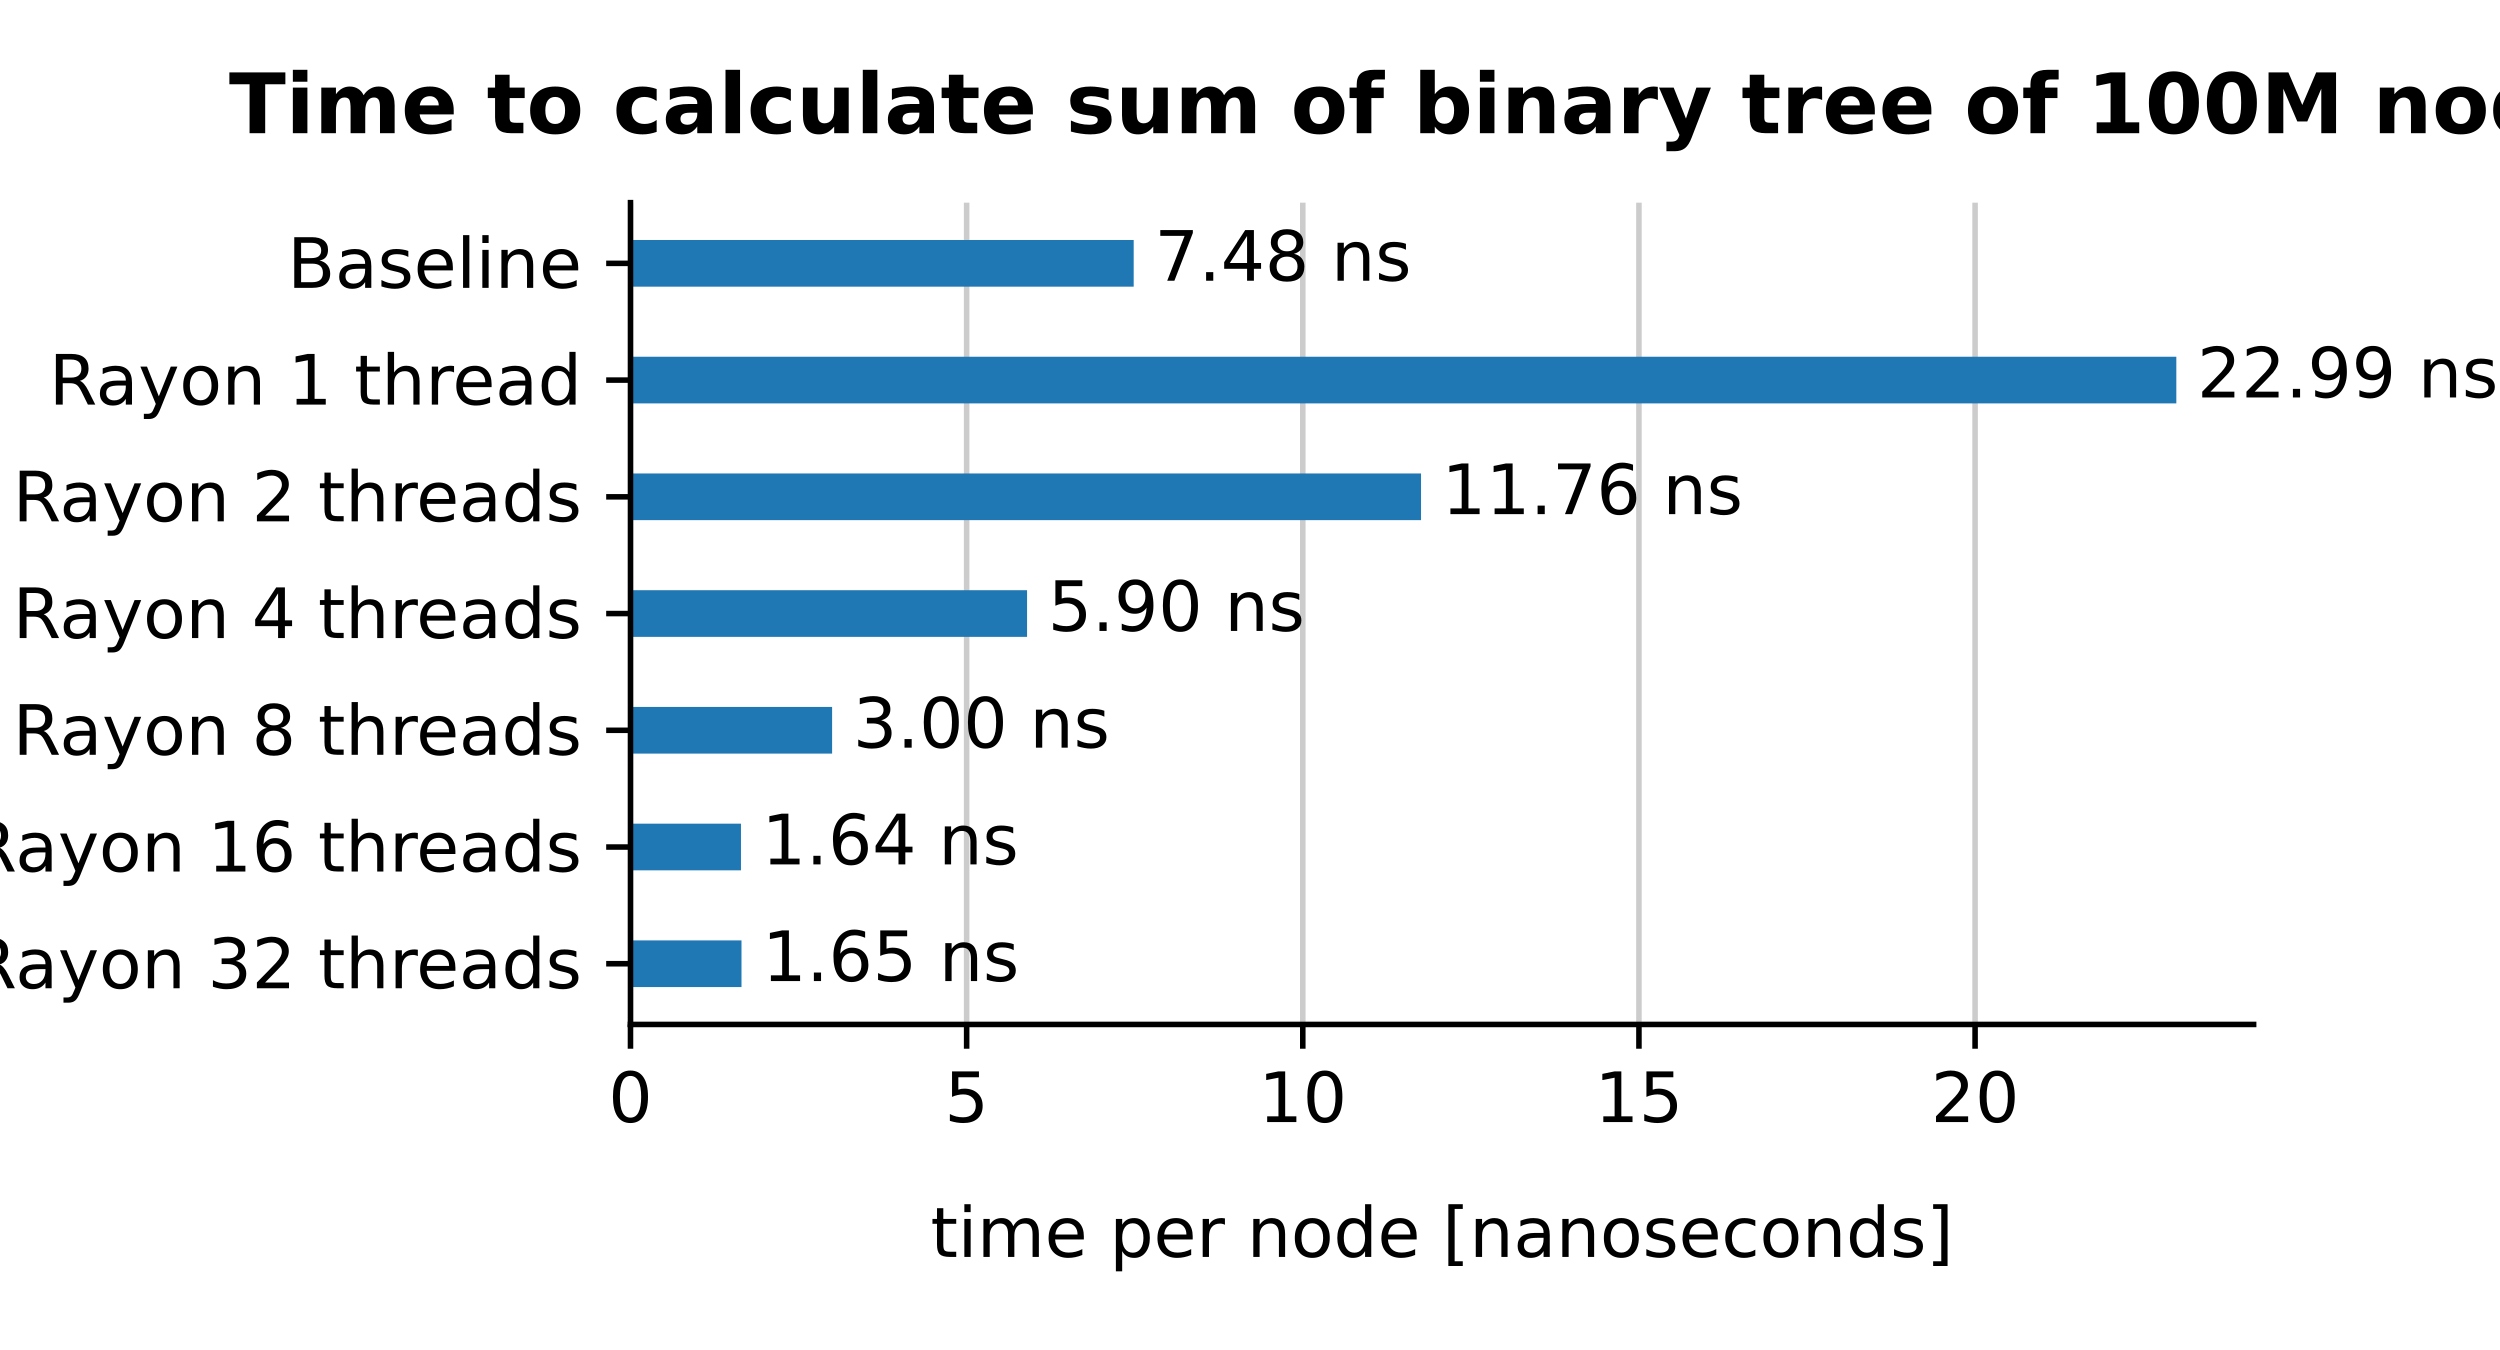
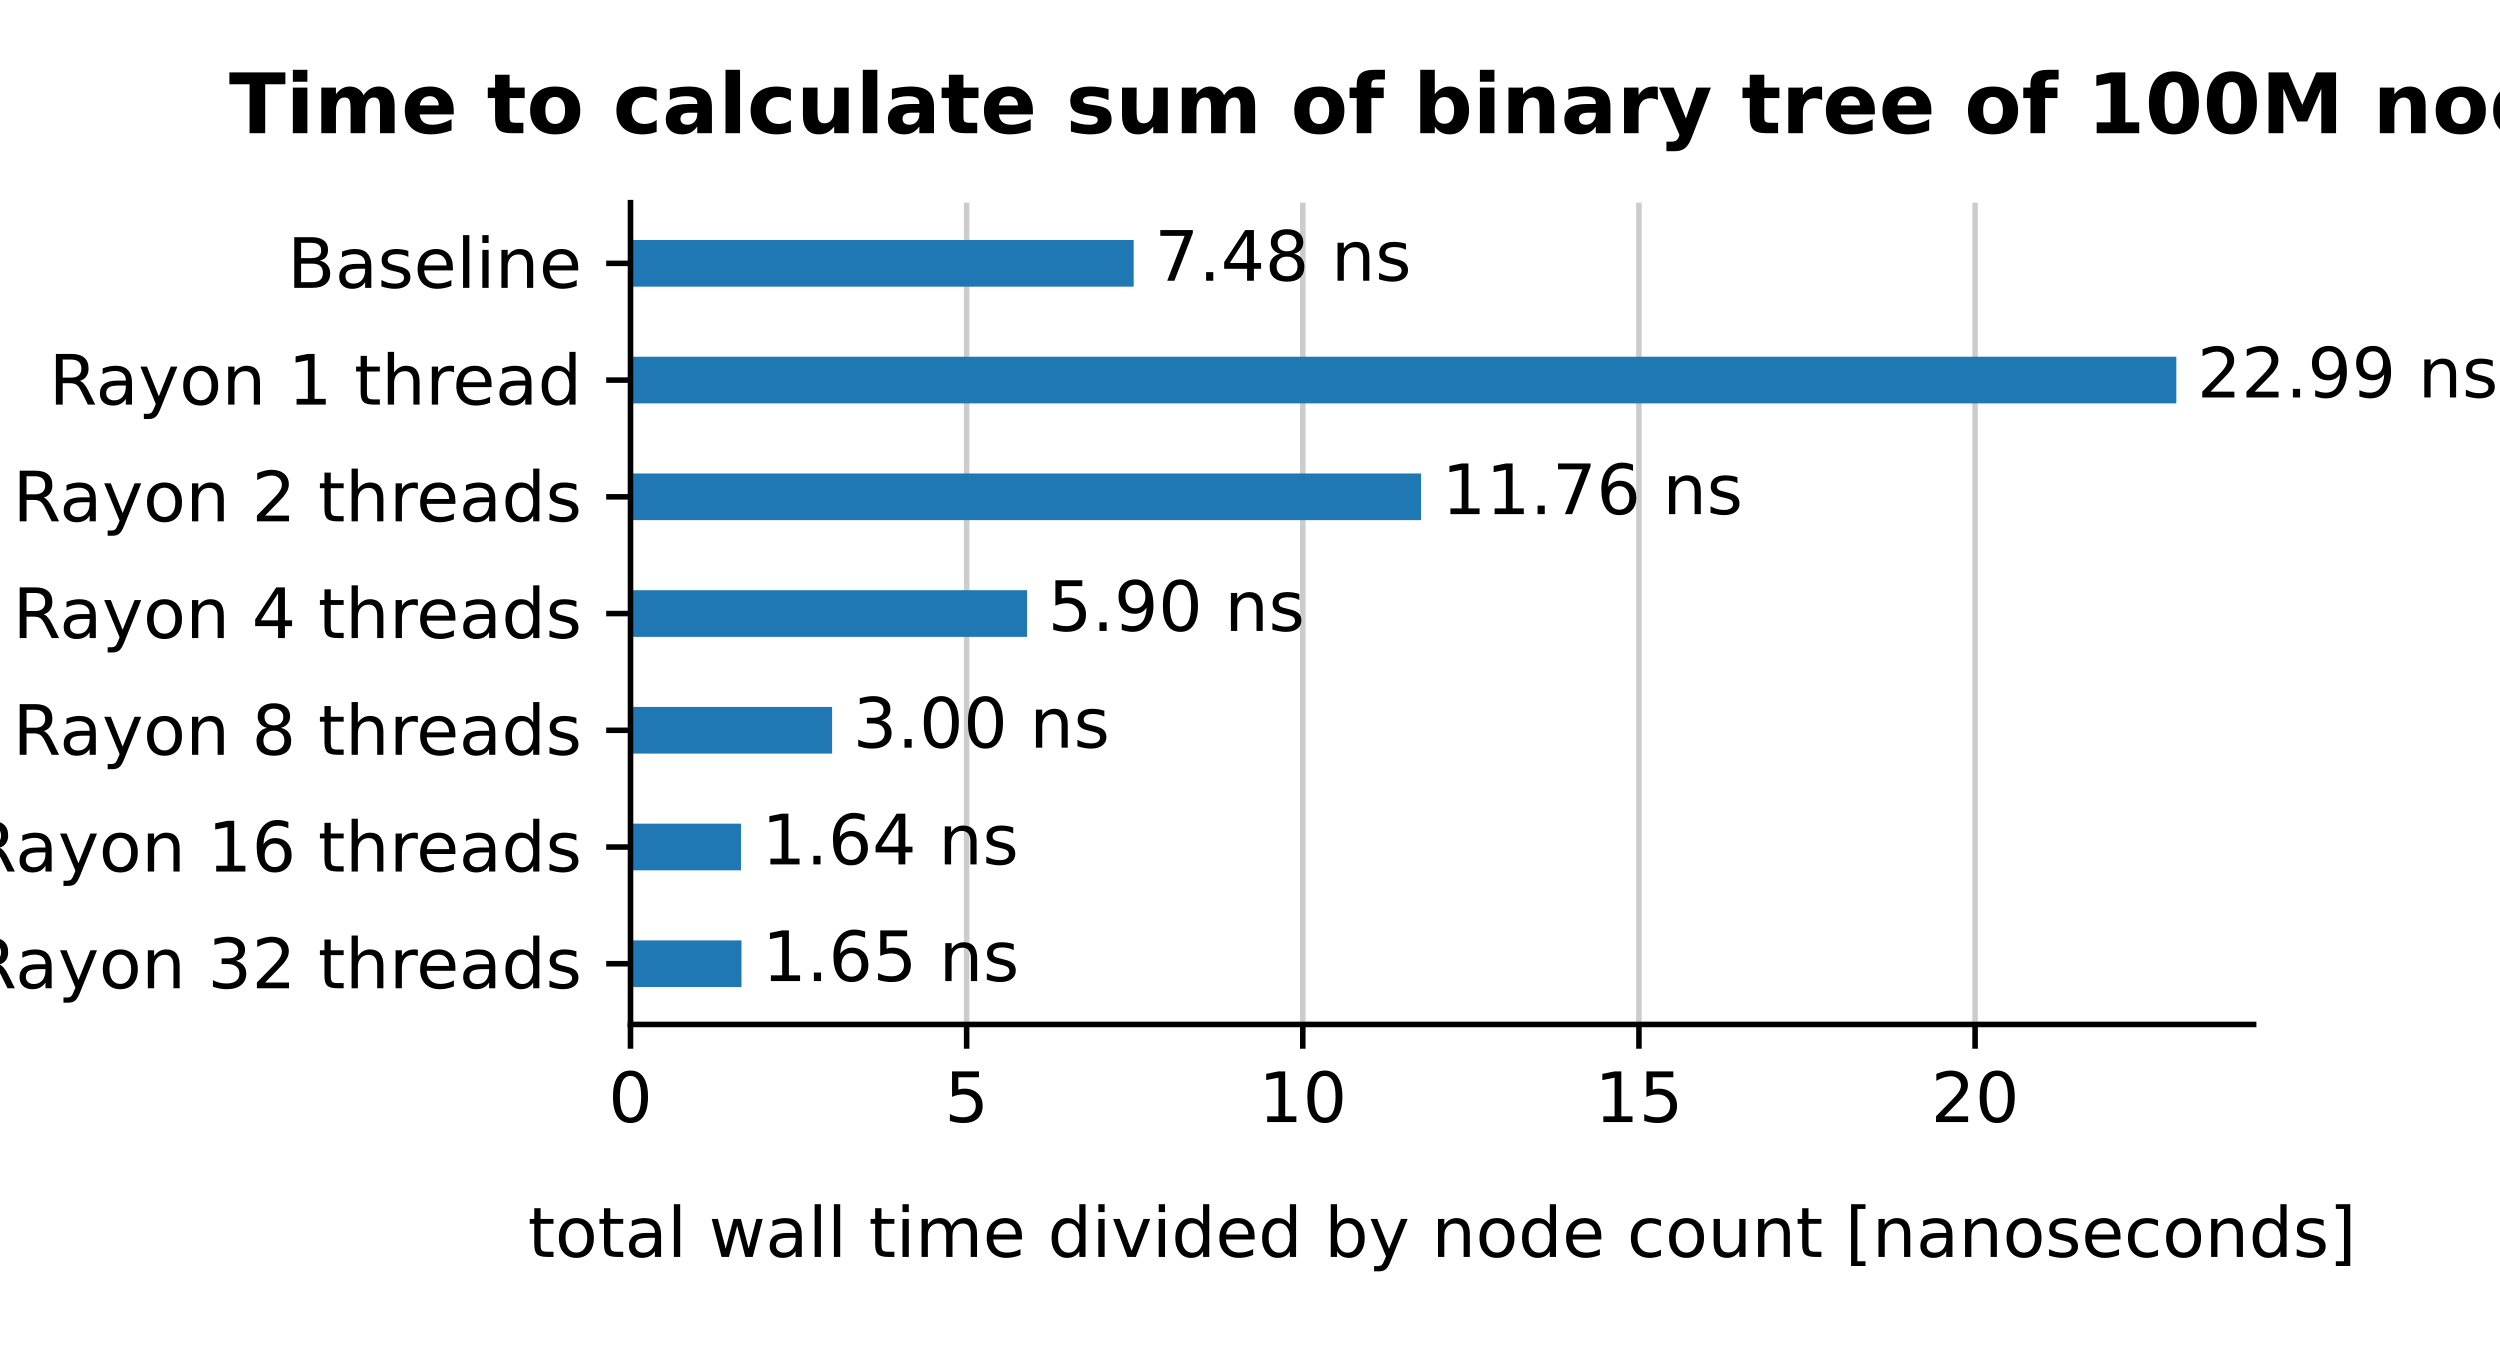
<svg xmlns="http://www.w3.org/2000/svg" xmlns:xlink="http://www.w3.org/1999/xlink" width="360pt" height="194.4pt" viewBox="0 0 360 194.4" version="1.1">
  <defs>
    <style type="text/css">*{stroke-linejoin: round; stroke-linecap: butt}</style>
  </defs>
  <g id="figure_1">
    <g id="patch_1">
      <path d="M 0 194.4  L 360 194.4  L 360 0  L 0 0  z " style="fill: #ffffff" />
    </g>
    <g id="axes_1">
      <g id="patch_2">
        <path d="M 90.79 147.52  L 324.521 147.52  L 324.521 29.181  L 90.79 29.181  z " style="fill: #ffffff" />
      </g>
      <g id="matplotlib.axis_1">
        <g id="xtick_1">
          <g id="line2d_1">
-             <path d="M 90.79 147.52  L 90.79 29.181  " clip-path="url(#p53df050568)" style="fill: none; stroke: #cccccc; stroke-width: 0.8; stroke-linecap: square" />
+             <path d="M 90.79 147.52  L 90.79 29.181  " clip-path="url(#pc3110207b0)" style="fill: none; stroke: #cccccc; stroke-width: 0.8; stroke-linecap: square" />
          </g>
          <g id="line2d_2">
            <defs>
-               <path id="m8f5ae0e71a" d="M 0 0  L 0 3.5  " style="stroke: #000000; stroke-width: 0.8" />
+               <path id="m2987ada8ff" d="M 0 0  L 0 3.5  " style="stroke: #000000; stroke-width: 0.8" />
            </defs>
            <g>
-               <use xlink:href="#m8f5ae0e71a" x="90.79" y="147.52" style="stroke: #000000; stroke-width: 0.8" />
+               <use xlink:href="#m2987ada8ff" x="90.79" y="147.52" style="stroke: #000000; stroke-width: 0.8" />
            </g>
          </g>
          <g id="text_1">
-             <text style="font: 10px 'Seravek', 'Gill Sans Nova', 'Ubuntu', 'Calibri', 'DejaVu Sans', 'source-sans-pro', 'Bitstream Vera Sans', 'Computer Modern Sans Serif', 'Lucida Grande', 'Verdana', 'Geneva', 'Lucid', 'Arial', 'Helvetica', 'Avant Garde', sans-serif; text-anchor: middle" x="90.79" y="161.579" transform="rotate(-0 90.79 161.5794)">0</text>
+             <text style="font-size: 10px; font-family: 'Seravek', 'Gill Sans Nova', 'Ubuntu', 'Calibri', 'DejaVu Sans', 'source-sans-pro', 'Bitstream Vera Sans', 'Computer Modern Sans Serif', 'Lucida Grande', 'Verdana', 'Geneva', 'Lucid', 'Arial', 'Helvetica', 'Avant Garde', sans-serif; text-anchor: middle" x="90.79" y="161.579" transform="rotate(-0 90.79 161.5794)">0</text>
          </g>
        </g>
        <g id="xtick_2">
          <g id="line2d_3">
-             <path d="M 139.196 147.52  L 139.196 29.181  " clip-path="url(#p53df050568)" style="fill: none; stroke: #cccccc; stroke-width: 0.8; stroke-linecap: square" />
+             <path d="M 139.196 147.52  L 139.196 29.181  " clip-path="url(#pc3110207b0)" style="fill: none; stroke: #cccccc; stroke-width: 0.8; stroke-linecap: square" />
          </g>
          <g id="line2d_4">
            <g>
-               <use xlink:href="#m8f5ae0e71a" x="139.196" y="147.52" style="stroke: #000000; stroke-width: 0.8" />
+               <use xlink:href="#m2987ada8ff" x="139.196" y="147.52" style="stroke: #000000; stroke-width: 0.8" />
            </g>
          </g>
          <g id="text_2">
-             <text style="font: 10px 'Seravek', 'Gill Sans Nova', 'Ubuntu', 'Calibri', 'DejaVu Sans', 'source-sans-pro', 'Bitstream Vera Sans', 'Computer Modern Sans Serif', 'Lucida Grande', 'Verdana', 'Geneva', 'Lucid', 'Arial', 'Helvetica', 'Avant Garde', sans-serif; text-anchor: middle" x="139.196" y="161.579" transform="rotate(-0 139.1955 161.5794)">5</text>
+             <text style="font-size: 10px; font-family: 'Seravek', 'Gill Sans Nova', 'Ubuntu', 'Calibri', 'DejaVu Sans', 'source-sans-pro', 'Bitstream Vera Sans', 'Computer Modern Sans Serif', 'Lucida Grande', 'Verdana', 'Geneva', 'Lucid', 'Arial', 'Helvetica', 'Avant Garde', sans-serif; text-anchor: middle" x="139.196" y="161.579" transform="rotate(-0 139.1955 161.5794)">5</text>
          </g>
        </g>
        <g id="xtick_3">
          <g id="line2d_5">
-             <path d="M 187.601 147.52  L 187.601 29.181  " clip-path="url(#p53df050568)" style="fill: none; stroke: #cccccc; stroke-width: 0.8; stroke-linecap: square" />
+             <path d="M 187.601 147.52  L 187.601 29.181  " clip-path="url(#pc3110207b0)" style="fill: none; stroke: #cccccc; stroke-width: 0.8; stroke-linecap: square" />
          </g>
          <g id="line2d_6">
            <g>
-               <use xlink:href="#m8f5ae0e71a" x="187.601" y="147.52" style="stroke: #000000; stroke-width: 0.8" />
+               <use xlink:href="#m2987ada8ff" x="187.601" y="147.52" style="stroke: #000000; stroke-width: 0.8" />
            </g>
          </g>
          <g id="text_3">
-             <text style="font: 10px 'Seravek', 'Gill Sans Nova', 'Ubuntu', 'Calibri', 'DejaVu Sans', 'source-sans-pro', 'Bitstream Vera Sans', 'Computer Modern Sans Serif', 'Lucida Grande', 'Verdana', 'Geneva', 'Lucid', 'Arial', 'Helvetica', 'Avant Garde', sans-serif; text-anchor: middle" x="187.601" y="161.579" transform="rotate(-0 187.6011 161.5794)">10</text>
+             <text style="font-size: 10px; font-family: 'Seravek', 'Gill Sans Nova', 'Ubuntu', 'Calibri', 'DejaVu Sans', 'source-sans-pro', 'Bitstream Vera Sans', 'Computer Modern Sans Serif', 'Lucida Grande', 'Verdana', 'Geneva', 'Lucid', 'Arial', 'Helvetica', 'Avant Garde', sans-serif; text-anchor: middle" x="187.601" y="161.579" transform="rotate(-0 187.6011 161.5794)">10</text>
          </g>
        </g>
        <g id="xtick_4">
          <g id="line2d_7">
-             <path d="M 236.007 147.52  L 236.007 29.181  " clip-path="url(#p53df050568)" style="fill: none; stroke: #cccccc; stroke-width: 0.8; stroke-linecap: square" />
+             <path d="M 236.007 147.52  L 236.007 29.181  " clip-path="url(#pc3110207b0)" style="fill: none; stroke: #cccccc; stroke-width: 0.8; stroke-linecap: square" />
          </g>
          <g id="line2d_8">
            <g>
-               <use xlink:href="#m8f5ae0e71a" x="236.007" y="147.52" style="stroke: #000000; stroke-width: 0.8" />
+               <use xlink:href="#m2987ada8ff" x="236.007" y="147.52" style="stroke: #000000; stroke-width: 0.8" />
            </g>
          </g>
          <g id="text_4">
-             <text style="font: 10px 'Seravek', 'Gill Sans Nova', 'Ubuntu', 'Calibri', 'DejaVu Sans', 'source-sans-pro', 'Bitstream Vera Sans', 'Computer Modern Sans Serif', 'Lucida Grande', 'Verdana', 'Geneva', 'Lucid', 'Arial', 'Helvetica', 'Avant Garde', sans-serif; text-anchor: middle" x="236.007" y="161.579" transform="rotate(-0 236.0066 161.5794)">15</text>
+             <text style="font-size: 10px; font-family: 'Seravek', 'Gill Sans Nova', 'Ubuntu', 'Calibri', 'DejaVu Sans', 'source-sans-pro', 'Bitstream Vera Sans', 'Computer Modern Sans Serif', 'Lucida Grande', 'Verdana', 'Geneva', 'Lucid', 'Arial', 'Helvetica', 'Avant Garde', sans-serif; text-anchor: middle" x="236.007" y="161.579" transform="rotate(-0 236.0066 161.5794)">15</text>
          </g>
        </g>
        <g id="xtick_5">
          <g id="line2d_9">
-             <path d="M 284.412 147.52  L 284.412 29.181  " clip-path="url(#p53df050568)" style="fill: none; stroke: #cccccc; stroke-width: 0.8; stroke-linecap: square" />
+             <path d="M 284.412 147.52  L 284.412 29.181  " clip-path="url(#pc3110207b0)" style="fill: none; stroke: #cccccc; stroke-width: 0.8; stroke-linecap: square" />
          </g>
          <g id="line2d_10">
            <g>
-               <use xlink:href="#m8f5ae0e71a" x="284.412" y="147.52" style="stroke: #000000; stroke-width: 0.8" />
+               <use xlink:href="#m2987ada8ff" x="284.412" y="147.52" style="stroke: #000000; stroke-width: 0.8" />
            </g>
          </g>
          <g id="text_5">
-             <text style="font: 10px 'Seravek', 'Gill Sans Nova', 'Ubuntu', 'Calibri', 'DejaVu Sans', 'source-sans-pro', 'Bitstream Vera Sans', 'Computer Modern Sans Serif', 'Lucida Grande', 'Verdana', 'Geneva', 'Lucid', 'Arial', 'Helvetica', 'Avant Garde', sans-serif; text-anchor: middle" x="284.412" y="161.579" transform="rotate(-0 284.4121 161.5794)">20</text>
+             <text style="font-size: 10px; font-family: 'Seravek', 'Gill Sans Nova', 'Ubuntu', 'Calibri', 'DejaVu Sans', 'source-sans-pro', 'Bitstream Vera Sans', 'Computer Modern Sans Serif', 'Lucida Grande', 'Verdana', 'Geneva', 'Lucid', 'Arial', 'Helvetica', 'Avant Garde', sans-serif; text-anchor: middle" x="284.412" y="161.579" transform="rotate(-0 284.4121 161.5794)">20</text>
          </g>
        </g>
        <g id="text_6">
-           <text style="font: 10px 'Seravek', 'Gill Sans Nova', 'Ubuntu', 'Calibri', 'DejaVu Sans', 'source-sans-pro', 'Bitstream Vera Sans', 'Computer Modern Sans Serif', 'Lucida Grande', 'Verdana', 'Geneva', 'Lucid', 'Arial', 'Helvetica', 'Avant Garde', sans-serif; text-anchor: middle" x="207.655" y="180.998" transform="rotate(-0 207.6554 180.9981)">time per node [nanoseconds]</text>
+           <text style="font-size: 10px; font-family: 'Seravek', 'Gill Sans Nova', 'Ubuntu', 'Calibri', 'DejaVu Sans', 'source-sans-pro', 'Bitstream Vera Sans', 'Computer Modern Sans Serif', 'Lucida Grande', 'Verdana', 'Geneva', 'Lucid', 'Arial', 'Helvetica', 'Avant Garde', sans-serif; text-anchor: middle" x="207.655" y="180.998" transform="rotate(-0 207.6554 180.9981)">total wall time divided by node count [nanoseconds]</text>
        </g>
      </g>
      <g id="matplotlib.axis_2">
        <g id="ytick_1">
          <g id="line2d_11">
            <defs>
-               <path id="m9544d77879" d="M 0 0  L -3.5 0  " style="stroke: #000000; stroke-width: 0.8" />
+               <path id="mb7f15b7c27" d="M 0 0  L -3.5 0  " style="stroke: #000000; stroke-width: 0.8" />
            </defs>
            <g>
-               <use xlink:href="#m9544d77879" x="90.79" y="138.779" style="stroke: #000000; stroke-width: 0.8" />
+               <use xlink:href="#mb7f15b7c27" x="90.79" y="138.779" style="stroke: #000000; stroke-width: 0.8" />
            </g>
          </g>
          <g id="text_7">
-             <text style="font: 10px 'Seravek', 'Gill Sans Nova', 'Ubuntu', 'Calibri', 'DejaVu Sans', 'source-sans-pro', 'Bitstream Vera Sans', 'Computer Modern Sans Serif', 'Lucida Grande', 'Verdana', 'Geneva', 'Lucid', 'Arial', 'Helvetica', 'Avant Garde', sans-serif; text-anchor: end" x="83.79" y="142.309" transform="rotate(-0 83.79 142.3088)">Rayon 32 threads</text>
+             <text style="font-size: 10px; font-family: 'Seravek', 'Gill Sans Nova', 'Ubuntu', 'Calibri', 'DejaVu Sans', 'source-sans-pro', 'Bitstream Vera Sans', 'Computer Modern Sans Serif', 'Lucida Grande', 'Verdana', 'Geneva', 'Lucid', 'Arial', 'Helvetica', 'Avant Garde', sans-serif; text-anchor: end" x="83.79" y="142.309" transform="rotate(-0 83.79 142.3088)">Rayon 32 threads</text>
          </g>
        </g>
        <g id="ytick_2">
          <g id="line2d_12">
            <g>
-               <use xlink:href="#m9544d77879" x="90.79" y="121.97" style="stroke: #000000; stroke-width: 0.8" />
+               <use xlink:href="#mb7f15b7c27" x="90.79" y="121.97" style="stroke: #000000; stroke-width: 0.8" />
            </g>
          </g>
          <g id="text_8">
-             <text style="font: 10px 'Seravek', 'Gill Sans Nova', 'Ubuntu', 'Calibri', 'DejaVu Sans', 'source-sans-pro', 'Bitstream Vera Sans', 'Computer Modern Sans Serif', 'Lucida Grande', 'Verdana', 'Geneva', 'Lucid', 'Arial', 'Helvetica', 'Avant Garde', sans-serif; text-anchor: end" x="83.79" y="125.499" transform="rotate(-0 83.79 125.4993)">Rayon 16 threads</text>
+             <text style="font-size: 10px; font-family: 'Seravek', 'Gill Sans Nova', 'Ubuntu', 'Calibri', 'DejaVu Sans', 'source-sans-pro', 'Bitstream Vera Sans', 'Computer Modern Sans Serif', 'Lucida Grande', 'Verdana', 'Geneva', 'Lucid', 'Arial', 'Helvetica', 'Avant Garde', sans-serif; text-anchor: end" x="83.79" y="125.499" transform="rotate(-0 83.79 125.4993)">Rayon 16 threads</text>
          </g>
        </g>
        <g id="ytick_3">
          <g id="line2d_13">
            <g>
-               <use xlink:href="#m9544d77879" x="90.79" y="105.16" style="stroke: #000000; stroke-width: 0.8" />
+               <use xlink:href="#mb7f15b7c27" x="90.79" y="105.16" style="stroke: #000000; stroke-width: 0.8" />
            </g>
          </g>
          <g id="text_9">
-             <text style="font: 10px 'Seravek', 'Gill Sans Nova', 'Ubuntu', 'Calibri', 'DejaVu Sans', 'source-sans-pro', 'Bitstream Vera Sans', 'Computer Modern Sans Serif', 'Lucida Grande', 'Verdana', 'Geneva', 'Lucid', 'Arial', 'Helvetica', 'Avant Garde', sans-serif; text-anchor: end" x="83.79" y="108.69" transform="rotate(-0 83.79 108.6898)">Rayon 8 threads</text>
+             <text style="font-size: 10px; font-family: 'Seravek', 'Gill Sans Nova', 'Ubuntu', 'Calibri', 'DejaVu Sans', 'source-sans-pro', 'Bitstream Vera Sans', 'Computer Modern Sans Serif', 'Lucida Grande', 'Verdana', 'Geneva', 'Lucid', 'Arial', 'Helvetica', 'Avant Garde', sans-serif; text-anchor: end" x="83.79" y="108.69" transform="rotate(-0 83.79 108.6898)">Rayon 8 threads</text>
          </g>
        </g>
        <g id="ytick_4">
          <g id="line2d_14">
            <g>
-               <use xlink:href="#m9544d77879" x="90.79" y="88.351" style="stroke: #000000; stroke-width: 0.8" />
+               <use xlink:href="#mb7f15b7c27" x="90.79" y="88.351" style="stroke: #000000; stroke-width: 0.8" />
            </g>
          </g>
          <g id="text_10">
-             <text style="font: 10px 'Seravek', 'Gill Sans Nova', 'Ubuntu', 'Calibri', 'DejaVu Sans', 'source-sans-pro', 'Bitstream Vera Sans', 'Computer Modern Sans Serif', 'Lucida Grande', 'Verdana', 'Geneva', 'Lucid', 'Arial', 'Helvetica', 'Avant Garde', sans-serif; text-anchor: end" x="83.79" y="91.88" transform="rotate(-0 83.79 91.88031)">Rayon 4 threads</text>
+             <text style="font-size: 10px; font-family: 'Seravek', 'Gill Sans Nova', 'Ubuntu', 'Calibri', 'DejaVu Sans', 'source-sans-pro', 'Bitstream Vera Sans', 'Computer Modern Sans Serif', 'Lucida Grande', 'Verdana', 'Geneva', 'Lucid', 'Arial', 'Helvetica', 'Avant Garde', sans-serif; text-anchor: end" x="83.79" y="91.88" transform="rotate(-0 83.79 91.88031)">Rayon 4 threads</text>
          </g>
        </g>
        <g id="ytick_5">
          <g id="line2d_15">
            <g>
-               <use xlink:href="#m9544d77879" x="90.79" y="71.541" style="stroke: #000000; stroke-width: 0.8" />
+               <use xlink:href="#mb7f15b7c27" x="90.79" y="71.541" style="stroke: #000000; stroke-width: 0.8" />
            </g>
          </g>
          <g id="text_11">
-             <text style="font: 10px 'Seravek', 'Gill Sans Nova', 'Ubuntu', 'Calibri', 'DejaVu Sans', 'source-sans-pro', 'Bitstream Vera Sans', 'Computer Modern Sans Serif', 'Lucida Grande', 'Verdana', 'Geneva', 'Lucid', 'Arial', 'Helvetica', 'Avant Garde', sans-serif; text-anchor: end" x="83.79" y="75.071" transform="rotate(-0 83.79 75.07083)">Rayon 2 threads</text>
+             <text style="font-size: 10px; font-family: 'Seravek', 'Gill Sans Nova', 'Ubuntu', 'Calibri', 'DejaVu Sans', 'source-sans-pro', 'Bitstream Vera Sans', 'Computer Modern Sans Serif', 'Lucida Grande', 'Verdana', 'Geneva', 'Lucid', 'Arial', 'Helvetica', 'Avant Garde', sans-serif; text-anchor: end" x="83.79" y="75.071" transform="rotate(-0 83.79 75.07083)">Rayon 2 threads</text>
          </g>
        </g>
        <g id="ytick_6">
          <g id="line2d_16">
            <g>
-               <use xlink:href="#m9544d77879" x="90.79" y="54.732" style="stroke: #000000; stroke-width: 0.8" />
+               <use xlink:href="#mb7f15b7c27" x="90.79" y="54.732" style="stroke: #000000; stroke-width: 0.8" />
            </g>
          </g>
          <g id="text_12">
-             <text style="font: 10px 'Seravek', 'Gill Sans Nova', 'Ubuntu', 'Calibri', 'DejaVu Sans', 'source-sans-pro', 'Bitstream Vera Sans', 'Computer Modern Sans Serif', 'Lucida Grande', 'Verdana', 'Geneva', 'Lucid', 'Arial', 'Helvetica', 'Avant Garde', sans-serif; text-anchor: end" x="83.79" y="58.261" transform="rotate(-0 83.79 58.26135)">Rayon 1 thread</text>
+             <text style="font-size: 10px; font-family: 'Seravek', 'Gill Sans Nova', 'Ubuntu', 'Calibri', 'DejaVu Sans', 'source-sans-pro', 'Bitstream Vera Sans', 'Computer Modern Sans Serif', 'Lucida Grande', 'Verdana', 'Geneva', 'Lucid', 'Arial', 'Helvetica', 'Avant Garde', sans-serif; text-anchor: end" x="83.79" y="58.261" transform="rotate(-0 83.79 58.26135)">Rayon 1 thread</text>
          </g>
        </g>
        <g id="ytick_7">
          <g id="line2d_17">
            <g>
-               <use xlink:href="#m9544d77879" x="90.79" y="37.922" style="stroke: #000000; stroke-width: 0.8" />
+               <use xlink:href="#mb7f15b7c27" x="90.79" y="37.922" style="stroke: #000000; stroke-width: 0.8" />
            </g>
          </g>
          <g id="text_13">
-             <text style="font: 10px 'Seravek', 'Gill Sans Nova', 'Ubuntu', 'Calibri', 'DejaVu Sans', 'source-sans-pro', 'Bitstream Vera Sans', 'Computer Modern Sans Serif', 'Lucida Grande', 'Verdana', 'Geneva', 'Lucid', 'Arial', 'Helvetica', 'Avant Garde', sans-serif; text-anchor: end" x="83.79" y="41.452" transform="rotate(-0 83.79 41.45187)">Baseline</text>
+             <text style="font-size: 10px; font-family: 'Seravek', 'Gill Sans Nova', 'Ubuntu', 'Calibri', 'DejaVu Sans', 'source-sans-pro', 'Bitstream Vera Sans', 'Computer Modern Sans Serif', 'Lucida Grande', 'Verdana', 'Geneva', 'Lucid', 'Arial', 'Helvetica', 'Avant Garde', sans-serif; text-anchor: end" x="83.79" y="41.452" transform="rotate(-0 83.79 41.45187)">Baseline</text>
          </g>
        </g>
      </g>
      <g id="patch_3">
-         <path d="M 90.79 142.141  L 106.775 142.141  L 106.775 135.417  L 90.79 135.417  z " clip-path="url(#p53df050568)" style="fill: #1f77b4" />
+         <path d="M 90.79 142.141  L 106.775 142.141  L 106.775 135.417  L 90.79 135.417  z " clip-path="url(#pc3110207b0)" style="fill: #1f77b4" />
      </g>
      <g id="patch_4">
-         <path d="M 90.79 125.331  L 106.7 125.331  L 106.7 118.608  L 90.79 118.608  z " clip-path="url(#p53df050568)" style="fill: #1f77b4" />
+         <path d="M 90.79 125.331  L 106.7 125.331  L 106.7 118.608  L 90.79 118.608  z " clip-path="url(#pc3110207b0)" style="fill: #1f77b4" />
      </g>
      <g id="patch_5">
-         <path d="M 90.79 108.522  L 119.823 108.522  L 119.823 101.798  L 90.79 101.798  z " clip-path="url(#p53df050568)" style="fill: #1f77b4" />
+         <path d="M 90.79 108.522  L 119.823 108.522  L 119.823 101.798  L 90.79 101.798  z " clip-path="url(#pc3110207b0)" style="fill: #1f77b4" />
      </g>
      <g id="patch_6">
-         <path d="M 90.79 91.713  L 147.897 91.713  L 147.897 84.989  L 90.79 84.989  z " clip-path="url(#p53df050568)" style="fill: #1f77b4" />
+         <path d="M 90.79 91.713  L 147.897 91.713  L 147.897 84.989  L 90.79 84.989  z " clip-path="url(#pc3110207b0)" style="fill: #1f77b4" />
      </g>
      <g id="patch_7">
-         <path d="M 90.79 74.903  L 204.626 74.903  L 204.626 68.179  L 90.79 68.179  z " clip-path="url(#p53df050568)" style="fill: #1f77b4" />
+         <path d="M 90.79 74.903  L 204.626 74.903  L 204.626 68.179  L 90.79 68.179  z " clip-path="url(#pc3110207b0)" style="fill: #1f77b4" />
      </g>
      <g id="patch_8">
-         <path d="M 90.79 58.094  L 313.391 58.094  L 313.391 51.37  L 90.79 51.37  z " clip-path="url(#p53df050568)" style="fill: #1f77b4" />
+         <path d="M 90.79 58.094  L 313.391 58.094  L 313.391 51.37  L 90.79 51.37  z " clip-path="url(#pc3110207b0)" style="fill: #1f77b4" />
      </g>
      <g id="patch_9">
-         <path d="M 90.79 41.284  L 163.252 41.284  L 163.252 34.56  L 90.79 34.56  z " clip-path="url(#p53df050568)" style="fill: #1f77b4" />
+         <path d="M 90.79 41.284  L 163.252 41.284  L 163.252 34.56  L 90.79 34.56  z " clip-path="url(#pc3110207b0)" style="fill: #1f77b4" />
      </g>
      <g id="patch_10">
        <path d="M 90.79 147.52  L 90.79 29.181  " style="fill: none; stroke: #000000; stroke-width: 0.8; stroke-linejoin: miter; stroke-linecap: square" />
      </g>
      <g id="patch_11">
        <path d="M 90.79 147.52  L 324.521 147.52  " style="fill: none; stroke: #000000; stroke-width: 0.8; stroke-linejoin: miter; stroke-linecap: square" />
      </g>
      <g id="text_14">
-         <text style="font: 10px 'Seravek', 'Gill Sans Nova', 'Ubuntu', 'Calibri', 'DejaVu Sans', 'source-sans-pro', 'Bitstream Vera Sans', 'Computer Modern Sans Serif', 'Lucida Grande', 'Verdana', 'Geneva', 'Lucid', 'Arial', 'Helvetica', 'Avant Garde', sans-serif; text-anchor: start" x="109.775" y="141.279" transform="rotate(-0 109.7748 141.2791)">1.65 ns</text>
+         <text style="font-size: 10px; font-family: 'Seravek', 'Gill Sans Nova', 'Ubuntu', 'Calibri', 'DejaVu Sans', 'source-sans-pro', 'Bitstream Vera Sans', 'Computer Modern Sans Serif', 'Lucida Grande', 'Verdana', 'Geneva', 'Lucid', 'Arial', 'Helvetica', 'Avant Garde', sans-serif; text-anchor: start" x="109.775" y="141.279" transform="rotate(-0 109.7748 141.2791)">1.65 ns</text>
      </g>
      <g id="text_15">
-         <text style="font: 10px 'Seravek', 'Gill Sans Nova', 'Ubuntu', 'Calibri', 'DejaVu Sans', 'source-sans-pro', 'Bitstream Vera Sans', 'Computer Modern Sans Serif', 'Lucida Grande', 'Verdana', 'Geneva', 'Lucid', 'Arial', 'Helvetica', 'Avant Garde', sans-serif; text-anchor: start" x="109.7" y="124.47" transform="rotate(-0 109.6999 124.4696)">1.64 ns</text>
+         <text style="font-size: 10px; font-family: 'Seravek', 'Gill Sans Nova', 'Ubuntu', 'Calibri', 'DejaVu Sans', 'source-sans-pro', 'Bitstream Vera Sans', 'Computer Modern Sans Serif', 'Lucida Grande', 'Verdana', 'Geneva', 'Lucid', 'Arial', 'Helvetica', 'Avant Garde', sans-serif; text-anchor: start" x="109.7" y="124.47" transform="rotate(-0 109.6999 124.4696)">1.64 ns</text>
      </g>
      <g id="text_16">
-         <text style="font: 10px 'Seravek', 'Gill Sans Nova', 'Ubuntu', 'Calibri', 'DejaVu Sans', 'source-sans-pro', 'Bitstream Vera Sans', 'Computer Modern Sans Serif', 'Lucida Grande', 'Verdana', 'Geneva', 'Lucid', 'Arial', 'Helvetica', 'Avant Garde', sans-serif; text-anchor: start" x="122.823" y="107.66" transform="rotate(-0 122.8232 107.6601)">3.00 ns</text>
+         <text style="font-size: 10px; font-family: 'Seravek', 'Gill Sans Nova', 'Ubuntu', 'Calibri', 'DejaVu Sans', 'source-sans-pro', 'Bitstream Vera Sans', 'Computer Modern Sans Serif', 'Lucida Grande', 'Verdana', 'Geneva', 'Lucid', 'Arial', 'Helvetica', 'Avant Garde', sans-serif; text-anchor: start" x="122.823" y="107.66" transform="rotate(-0 122.8232 107.6601)">3.00 ns</text>
      </g>
      <g id="text_17">
-         <text style="font: 10px 'Seravek', 'Gill Sans Nova', 'Ubuntu', 'Calibri', 'DejaVu Sans', 'source-sans-pro', 'Bitstream Vera Sans', 'Computer Modern Sans Serif', 'Lucida Grande', 'Verdana', 'Geneva', 'Lucid', 'Arial', 'Helvetica', 'Avant Garde', sans-serif; text-anchor: start" x="150.897" y="90.851" transform="rotate(-0 150.8975 90.85062)">5.90 ns</text>
+         <text style="font-size: 10px; font-family: 'Seravek', 'Gill Sans Nova', 'Ubuntu', 'Calibri', 'DejaVu Sans', 'source-sans-pro', 'Bitstream Vera Sans', 'Computer Modern Sans Serif', 'Lucida Grande', 'Verdana', 'Geneva', 'Lucid', 'Arial', 'Helvetica', 'Avant Garde', sans-serif; text-anchor: start" x="150.897" y="90.851" transform="rotate(-0 150.8975 90.85062)">5.90 ns</text>
      </g>
      <g id="text_18">
-         <text style="font: 10px 'Seravek', 'Gill Sans Nova', 'Ubuntu', 'Calibri', 'DejaVu Sans', 'source-sans-pro', 'Bitstream Vera Sans', 'Computer Modern Sans Serif', 'Lucida Grande', 'Verdana', 'Geneva', 'Lucid', 'Arial', 'Helvetica', 'Avant Garde', sans-serif; text-anchor: start" x="207.626" y="74.041" transform="rotate(-0 207.6259 74.04114)">11.76 ns</text>
+         <text style="font-size: 10px; font-family: 'Seravek', 'Gill Sans Nova', 'Ubuntu', 'Calibri', 'DejaVu Sans', 'source-sans-pro', 'Bitstream Vera Sans', 'Computer Modern Sans Serif', 'Lucida Grande', 'Verdana', 'Geneva', 'Lucid', 'Arial', 'Helvetica', 'Avant Garde', sans-serif; text-anchor: start" x="207.626" y="74.041" transform="rotate(-0 207.6259 74.04114)">11.76 ns</text>
      </g>
      <g id="text_19">
-         <text style="font: 10px 'Seravek', 'Gill Sans Nova', 'Ubuntu', 'Calibri', 'DejaVu Sans', 'source-sans-pro', 'Bitstream Vera Sans', 'Computer Modern Sans Serif', 'Lucida Grande', 'Verdana', 'Geneva', 'Lucid', 'Arial', 'Helvetica', 'Avant Garde', sans-serif; text-anchor: start" x="316.391" y="57.232" transform="rotate(-0 316.3907 57.23166)">22.99 ns</text>
+         <text style="font-size: 10px; font-family: 'Seravek', 'Gill Sans Nova', 'Ubuntu', 'Calibri', 'DejaVu Sans', 'source-sans-pro', 'Bitstream Vera Sans', 'Computer Modern Sans Serif', 'Lucida Grande', 'Verdana', 'Geneva', 'Lucid', 'Arial', 'Helvetica', 'Avant Garde', sans-serif; text-anchor: start" x="316.391" y="57.232" transform="rotate(-0 316.3907 57.23166)">22.99 ns</text>
      </g>
      <g id="text_20">
-         <text style="font: 10px 'Seravek', 'Gill Sans Nova', 'Ubuntu', 'Calibri', 'DejaVu Sans', 'source-sans-pro', 'Bitstream Vera Sans', 'Computer Modern Sans Serif', 'Lucida Grande', 'Verdana', 'Geneva', 'Lucid', 'Arial', 'Helvetica', 'Avant Garde', sans-serif; text-anchor: start" x="166.252" y="40.422" transform="rotate(-0 166.2523 40.42218)">7.48 ns</text>
+         <text style="font-size: 10px; font-family: 'Seravek', 'Gill Sans Nova', 'Ubuntu', 'Calibri', 'DejaVu Sans', 'source-sans-pro', 'Bitstream Vera Sans', 'Computer Modern Sans Serif', 'Lucida Grande', 'Verdana', 'Geneva', 'Lucid', 'Arial', 'Helvetica', 'Avant Garde', sans-serif; text-anchor: start" x="166.252" y="40.422" transform="rotate(-0 166.2523 40.42218)">7.48 ns</text>
      </g>
      <g id="text_21">
-         <text style="font: 700 12px 'Seravek', 'Gill Sans Nova', 'Ubuntu', 'Calibri', 'DejaVu Sans', 'source-sans-pro', 'Bitstream Vera Sans', 'Computer Modern Sans Serif', 'Lucida Grande', 'Verdana', 'Geneva', 'Lucid', 'Arial', 'Helvetica', 'Avant Garde', sans-serif; text-anchor: middle" x="207.655" y="19.181" transform="rotate(-0 207.6554 19.18125)">Time to calculate sum of binary tree of 100M nodes</text>
+         <text style="font-weight: 700; font-size: 12px; font-family: 'Seravek', 'Gill Sans Nova', 'Ubuntu', 'Calibri', 'DejaVu Sans', 'source-sans-pro', 'Bitstream Vera Sans', 'Computer Modern Sans Serif', 'Lucida Grande', 'Verdana', 'Geneva', 'Lucid', 'Arial', 'Helvetica', 'Avant Garde', sans-serif; text-anchor: middle" x="207.655" y="19.181" transform="rotate(-0 207.6554 19.18125)">Time to calculate sum of binary tree of 100M nodes</text>
      </g>
    </g>
  </g>
  <defs>
-     <clipPath id="p53df050568">
+     <clipPath id="pc3110207b0">
      <rect x="90.79" y="29.181" width="233.731" height="118.339" />
    </clipPath>
  </defs>
</svg>
